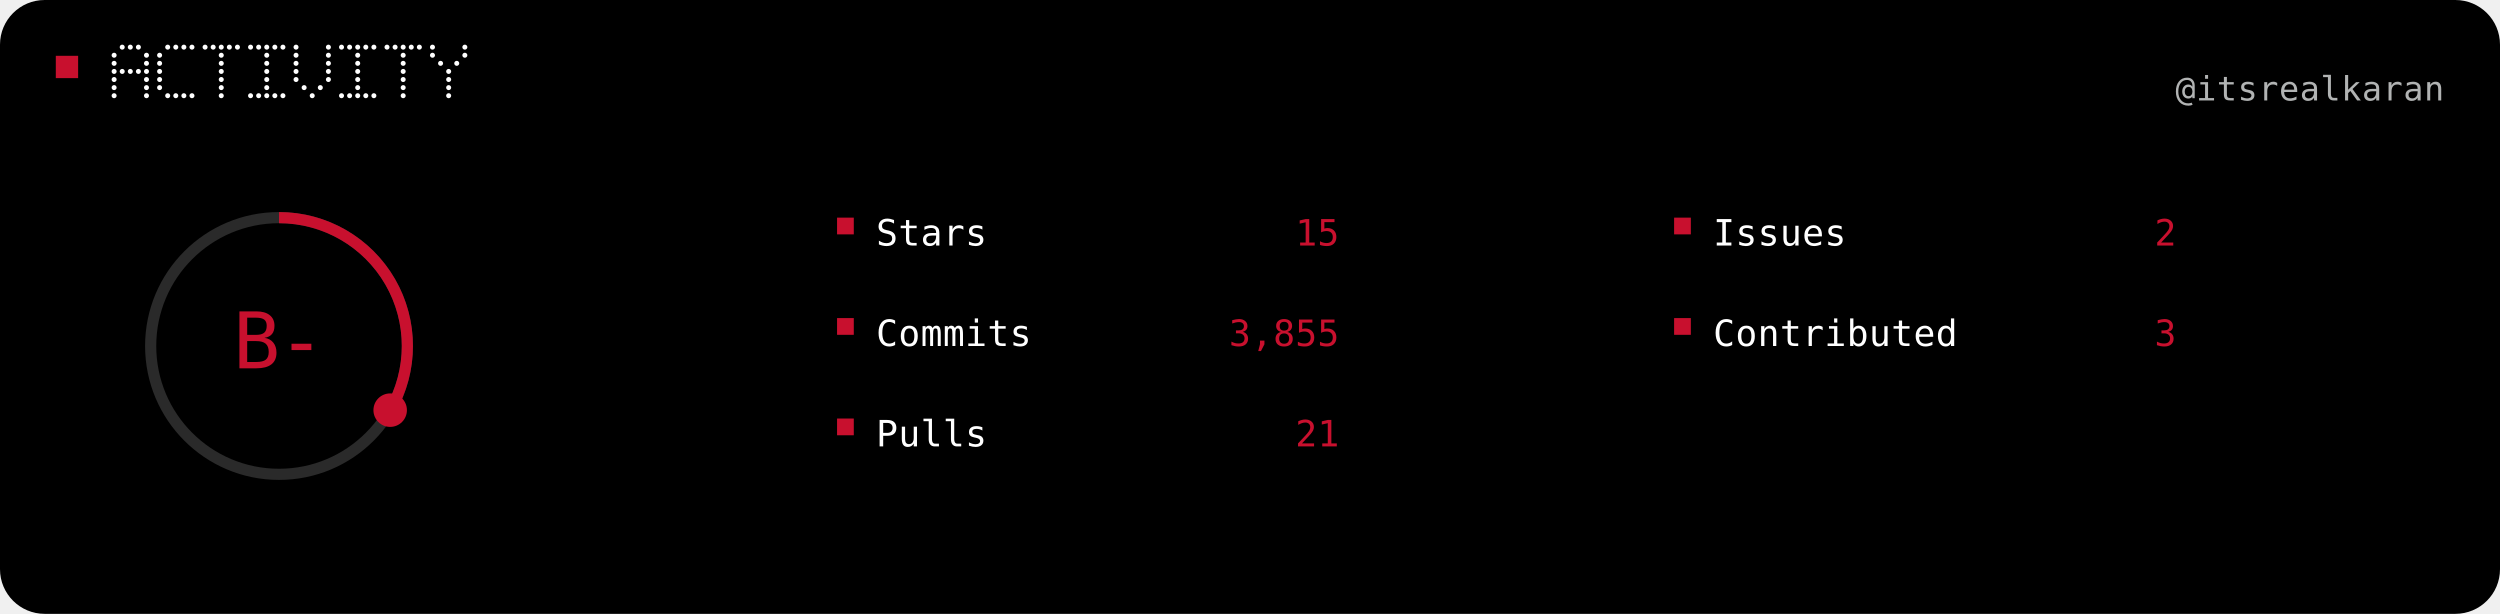
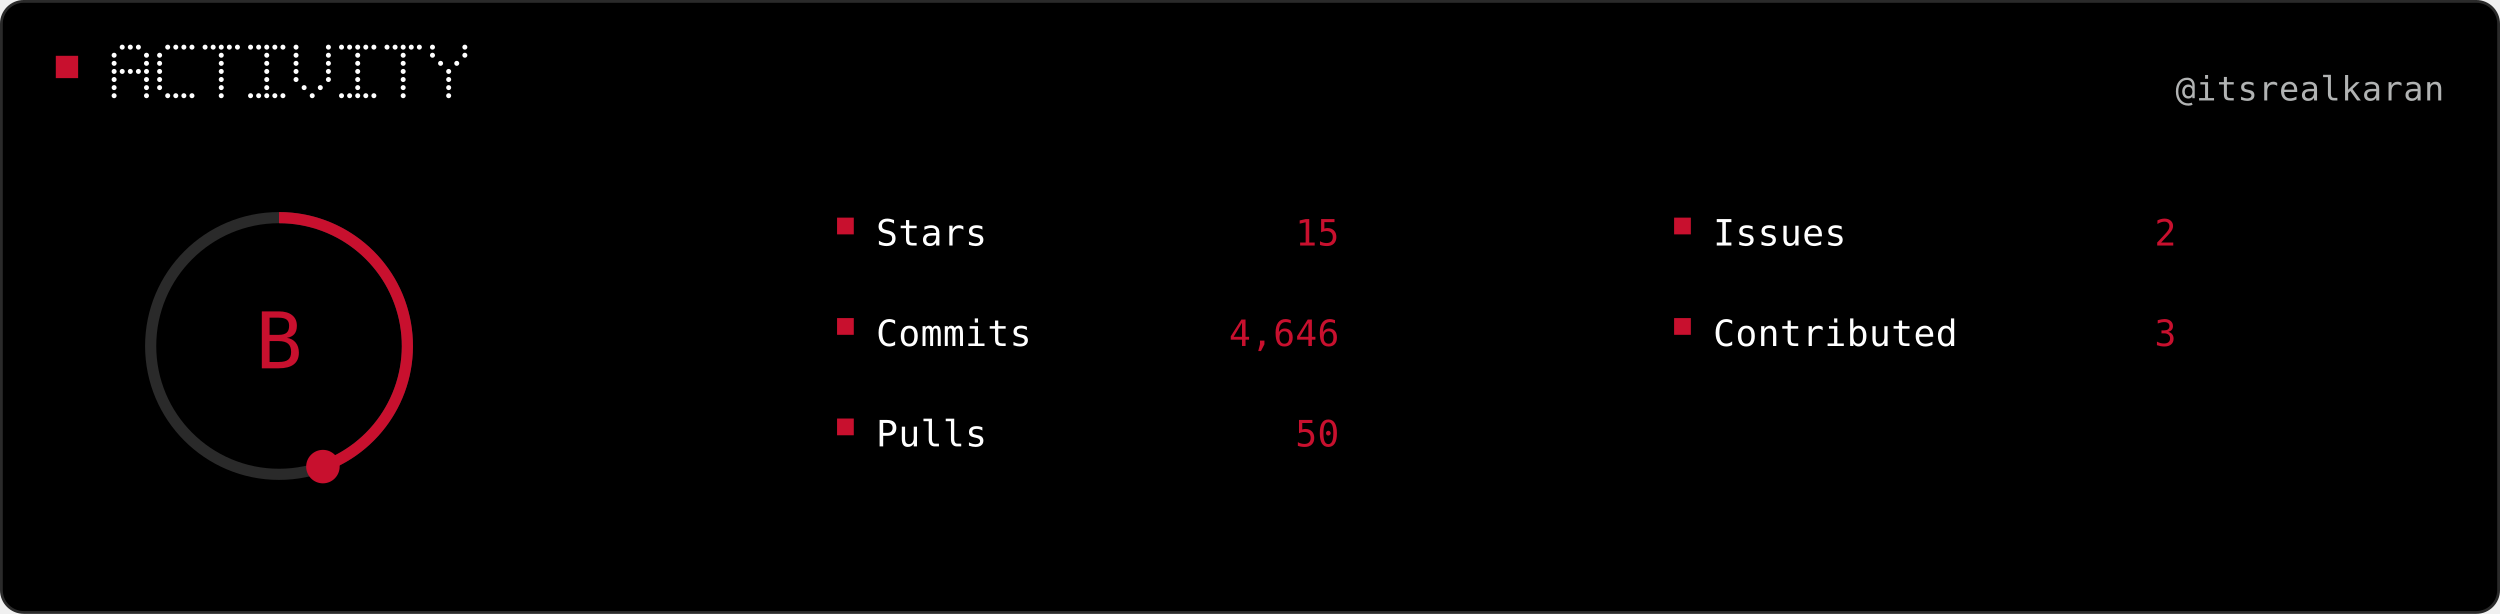
<svg xmlns="http://www.w3.org/2000/svg" width="896" height="220" viewBox="0 0 896 220" role="img">
-   <rect width="896" height="220" rx="16" fill="#000000" />
+   <rect x="0.5" y="0.5" width="895" height="219" rx="8" fill="#000000" stroke="#2A2A2A" />
  <rect x="20" y="20" width="8" height="8" fill="#C8102E" />
  <circle cx="43.8" cy="16.9" r="0.90" fill="#FFFFFF" />
  <circle cx="46.7" cy="16.9" r="0.90" fill="#FFFFFF" />
  <circle cx="49.6" cy="16.9" r="0.90" fill="#FFFFFF" />
  <circle cx="40.9" cy="19.8" r="0.90" fill="#FFFFFF" />
  <circle cx="52.5" cy="19.8" r="0.90" fill="#FFFFFF" />
  <circle cx="40.9" cy="22.7" r="0.90" fill="#FFFFFF" />
  <circle cx="52.5" cy="22.7" r="0.90" fill="#FFFFFF" />
  <circle cx="40.9" cy="25.6" r="0.90" fill="#FFFFFF" />
  <circle cx="43.8" cy="25.6" r="0.90" fill="#FFFFFF" />
  <circle cx="46.7" cy="25.6" r="0.90" fill="#FFFFFF" />
  <circle cx="49.6" cy="25.6" r="0.90" fill="#FFFFFF" />
  <circle cx="52.5" cy="25.6" r="0.90" fill="#FFFFFF" />
  <circle cx="40.9" cy="28.5" r="0.90" fill="#FFFFFF" />
  <circle cx="52.5" cy="28.5" r="0.90" fill="#FFFFFF" />
  <circle cx="40.9" cy="31.4" r="0.90" fill="#FFFFFF" />
  <circle cx="52.5" cy="31.4" r="0.90" fill="#FFFFFF" />
  <circle cx="40.9" cy="34.3" r="0.90" fill="#FFFFFF" />
  <circle cx="52.5" cy="34.3" r="0.90" fill="#FFFFFF" />
  <circle cx="60.1" cy="16.9" r="0.90" fill="#FFFFFF" />
  <circle cx="63.0" cy="16.9" r="0.90" fill="#FFFFFF" />
  <circle cx="65.9" cy="16.9" r="0.90" fill="#FFFFFF" />
  <circle cx="68.8" cy="16.9" r="0.90" fill="#FFFFFF" />
  <circle cx="57.2" cy="19.8" r="0.90" fill="#FFFFFF" />
  <circle cx="57.2" cy="22.7" r="0.90" fill="#FFFFFF" />
  <circle cx="57.2" cy="25.6" r="0.90" fill="#FFFFFF" />
  <circle cx="57.2" cy="28.5" r="0.90" fill="#FFFFFF" />
  <circle cx="57.2" cy="31.4" r="0.90" fill="#FFFFFF" />
  <circle cx="60.1" cy="34.3" r="0.90" fill="#FFFFFF" />
  <circle cx="63.0" cy="34.3" r="0.90" fill="#FFFFFF" />
  <circle cx="65.9" cy="34.3" r="0.90" fill="#FFFFFF" />
  <circle cx="68.8" cy="34.3" r="0.90" fill="#FFFFFF" />
  <circle cx="73.5" cy="16.9" r="0.90" fill="#FFFFFF" />
  <circle cx="76.4" cy="16.9" r="0.90" fill="#FFFFFF" />
  <circle cx="79.3" cy="16.9" r="0.90" fill="#FFFFFF" />
  <circle cx="82.2" cy="16.9" r="0.90" fill="#FFFFFF" />
  <circle cx="85.1" cy="16.9" r="0.90" fill="#FFFFFF" />
  <circle cx="79.3" cy="19.8" r="0.90" fill="#FFFFFF" />
  <circle cx="79.3" cy="22.7" r="0.90" fill="#FFFFFF" />
  <circle cx="79.3" cy="25.6" r="0.90" fill="#FFFFFF" />
  <circle cx="79.3" cy="28.5" r="0.90" fill="#FFFFFF" />
  <circle cx="79.3" cy="31.4" r="0.90" fill="#FFFFFF" />
  <circle cx="79.3" cy="34.3" r="0.90" fill="#FFFFFF" />
  <circle cx="89.8" cy="16.9" r="0.90" fill="#FFFFFF" />
  <circle cx="92.7" cy="16.9" r="0.90" fill="#FFFFFF" />
  <circle cx="95.6" cy="16.9" r="0.90" fill="#FFFFFF" />
  <circle cx="98.5" cy="16.9" r="0.90" fill="#FFFFFF" />
  <circle cx="101.4" cy="16.9" r="0.90" fill="#FFFFFF" />
  <circle cx="95.6" cy="19.8" r="0.90" fill="#FFFFFF" />
  <circle cx="95.6" cy="22.7" r="0.90" fill="#FFFFFF" />
  <circle cx="95.6" cy="25.6" r="0.90" fill="#FFFFFF" />
  <circle cx="95.6" cy="28.5" r="0.90" fill="#FFFFFF" />
  <circle cx="95.6" cy="31.4" r="0.90" fill="#FFFFFF" />
  <circle cx="89.8" cy="34.3" r="0.90" fill="#FFFFFF" />
  <circle cx="92.7" cy="34.3" r="0.90" fill="#FFFFFF" />
  <circle cx="95.6" cy="34.3" r="0.90" fill="#FFFFFF" />
  <circle cx="98.5" cy="34.3" r="0.90" fill="#FFFFFF" />
  <circle cx="101.4" cy="34.3" r="0.90" fill="#FFFFFF" />
  <circle cx="106.1" cy="16.9" r="0.90" fill="#FFFFFF" />
  <circle cx="117.7" cy="16.9" r="0.90" fill="#FFFFFF" />
  <circle cx="106.1" cy="19.8" r="0.90" fill="#FFFFFF" />
  <circle cx="117.7" cy="19.8" r="0.90" fill="#FFFFFF" />
  <circle cx="106.1" cy="22.7" r="0.90" fill="#FFFFFF" />
  <circle cx="117.7" cy="22.7" r="0.90" fill="#FFFFFF" />
  <circle cx="106.1" cy="25.6" r="0.90" fill="#FFFFFF" />
  <circle cx="117.7" cy="25.6" r="0.90" fill="#FFFFFF" />
  <circle cx="106.1" cy="28.5" r="0.90" fill="#FFFFFF" />
  <circle cx="117.7" cy="28.5" r="0.90" fill="#FFFFFF" />
  <circle cx="109.0" cy="31.4" r="0.90" fill="#FFFFFF" />
  <circle cx="114.8" cy="31.4" r="0.90" fill="#FFFFFF" />
  <circle cx="111.9" cy="34.3" r="0.90" fill="#FFFFFF" />
  <circle cx="122.4" cy="16.9" r="0.90" fill="#FFFFFF" />
  <circle cx="125.3" cy="16.9" r="0.90" fill="#FFFFFF" />
  <circle cx="128.2" cy="16.9" r="0.90" fill="#FFFFFF" />
  <circle cx="131.1" cy="16.9" r="0.90" fill="#FFFFFF" />
  <circle cx="134.0" cy="16.9" r="0.90" fill="#FFFFFF" />
  <circle cx="128.2" cy="19.8" r="0.90" fill="#FFFFFF" />
  <circle cx="128.2" cy="22.7" r="0.90" fill="#FFFFFF" />
  <circle cx="128.2" cy="25.6" r="0.90" fill="#FFFFFF" />
  <circle cx="128.2" cy="28.5" r="0.90" fill="#FFFFFF" />
  <circle cx="128.2" cy="31.4" r="0.90" fill="#FFFFFF" />
  <circle cx="122.4" cy="34.3" r="0.90" fill="#FFFFFF" />
  <circle cx="125.3" cy="34.3" r="0.90" fill="#FFFFFF" />
  <circle cx="128.2" cy="34.3" r="0.90" fill="#FFFFFF" />
  <circle cx="131.1" cy="34.3" r="0.90" fill="#FFFFFF" />
  <circle cx="134.0" cy="34.3" r="0.90" fill="#FFFFFF" />
  <circle cx="138.7" cy="16.9" r="0.90" fill="#FFFFFF" />
  <circle cx="141.6" cy="16.9" r="0.90" fill="#FFFFFF" />
  <circle cx="144.5" cy="16.9" r="0.90" fill="#FFFFFF" />
  <circle cx="147.4" cy="16.9" r="0.90" fill="#FFFFFF" />
  <circle cx="150.3" cy="16.9" r="0.90" fill="#FFFFFF" />
  <circle cx="144.5" cy="19.8" r="0.90" fill="#FFFFFF" />
  <circle cx="144.5" cy="22.7" r="0.90" fill="#FFFFFF" />
  <circle cx="144.5" cy="25.6" r="0.90" fill="#FFFFFF" />
  <circle cx="144.5" cy="28.5" r="0.90" fill="#FFFFFF" />
  <circle cx="144.5" cy="31.4" r="0.90" fill="#FFFFFF" />
  <circle cx="144.5" cy="34.3" r="0.90" fill="#FFFFFF" />
  <circle cx="155.0" cy="16.9" r="0.90" fill="#FFFFFF" />
  <circle cx="166.6" cy="16.9" r="0.90" fill="#FFFFFF" />
  <circle cx="155.0" cy="19.8" r="0.90" fill="#FFFFFF" />
  <circle cx="166.6" cy="19.8" r="0.90" fill="#FFFFFF" />
  <circle cx="157.9" cy="22.7" r="0.90" fill="#FFFFFF" />
  <circle cx="163.7" cy="22.7" r="0.90" fill="#FFFFFF" />
  <circle cx="160.8" cy="25.6" r="0.90" fill="#FFFFFF" />
  <circle cx="160.8" cy="28.5" r="0.90" fill="#FFFFFF" />
  <circle cx="160.8" cy="31.4" r="0.90" fill="#FFFFFF" />
  <circle cx="160.8" cy="34.3" r="0.90" fill="#FFFFFF" />
  <text x="876" y="36" fill="#B1B3B3" text-anchor="end" font-family="ui-monospace, Geist Mono, monospace" font-size="12" letter-spacing="0.2" dominant-baseline="auto">@itsrealkaran</text>
  <circle cx="100.0" cy="124.0" r="46" fill="none" stroke="#2A2A2A" stroke-width="4" />
-   <path d="M 100.00 78.00 A 46 46 0 0 1 139.84 147.00" fill="none" stroke="#C8102E" stroke-width="4" />
-   <circle cx="139.84" cy="147.00" r="6" fill="#C8102E" />
-   <text x="100" y="132" fill="#C8102E" text-anchor="middle" font-family="ui-monospace, Geist Mono, monospace" font-size="28" letter-spacing="-0.8" dominant-baseline="auto">B-</text>
+   <path d="M 100.00 78.00 A 46 46 0 0 1 115.73 167.23" fill="none" stroke="#C8102E" stroke-width="4" />
+   <circle cx="115.73" cy="167.23" r="6" fill="#C8102E" />
+   <text x="100" y="132" fill="#C8102E" text-anchor="middle" font-family="ui-monospace, Geist Mono, monospace" font-size="28" letter-spacing="-0.8" dominant-baseline="auto">B</text>
  <rect x="300" y="78" width="6" height="6" fill="#C8102E" />
  <text x="314" y="88" fill="#FFFFFF" text-anchor="start" font-family="ui-monospace, Geist Mono, monospace" font-size="13" letter-spacing="0.15" dominant-baseline="auto">Stars</text>
  <text x="480" y="88" fill="#C8102E" text-anchor="end" font-family="ui-monospace, Geist Mono, monospace" font-size="13" letter-spacing="0.1" dominant-baseline="auto">15</text>
  <rect x="300" y="114" width="6" height="6" fill="#C8102E" />
  <text x="314" y="124" fill="#FFFFFF" text-anchor="start" font-family="ui-monospace, Geist Mono, monospace" font-size="13" letter-spacing="0.15" dominant-baseline="auto">Commits</text>
-   <text x="480" y="124" fill="#C8102E" text-anchor="end" font-family="ui-monospace, Geist Mono, monospace" font-size="13" letter-spacing="0.1" dominant-baseline="auto">3,855</text>
+   <text x="480" y="124" fill="#C8102E" text-anchor="end" font-family="ui-monospace, Geist Mono, monospace" font-size="13" letter-spacing="0.1" dominant-baseline="auto">4,646</text>
  <rect x="300" y="150" width="6" height="6" fill="#C8102E" />
  <text x="314" y="160" fill="#FFFFFF" text-anchor="start" font-family="ui-monospace, Geist Mono, monospace" font-size="13" letter-spacing="0.15" dominant-baseline="auto">Pulls</text>
-   <text x="480" y="160" fill="#C8102E" text-anchor="end" font-family="ui-monospace, Geist Mono, monospace" font-size="13" letter-spacing="0.1" dominant-baseline="auto">21</text>
+   <text x="480" y="160" fill="#C8102E" text-anchor="end" font-family="ui-monospace, Geist Mono, monospace" font-size="13" letter-spacing="0.1" dominant-baseline="auto">50</text>
  <rect x="600" y="78" width="6" height="6" fill="#C8102E" />
  <text x="614" y="88" fill="#FFFFFF" text-anchor="start" font-family="ui-monospace, Geist Mono, monospace" font-size="13" letter-spacing="0.15" dominant-baseline="auto">Issues</text>
  <text x="780" y="88" fill="#C8102E" text-anchor="end" font-family="ui-monospace, Geist Mono, monospace" font-size="13" letter-spacing="0.1" dominant-baseline="auto">2</text>
  <rect x="600" y="114" width="6" height="6" fill="#C8102E" />
  <text x="614" y="124" fill="#FFFFFF" text-anchor="start" font-family="ui-monospace, Geist Mono, monospace" font-size="13" letter-spacing="0.15" dominant-baseline="auto">Contributed</text>
  <text x="780" y="124" fill="#C8102E" text-anchor="end" font-family="ui-monospace, Geist Mono, monospace" font-size="13" letter-spacing="0.1" dominant-baseline="auto">3</text>
</svg>
